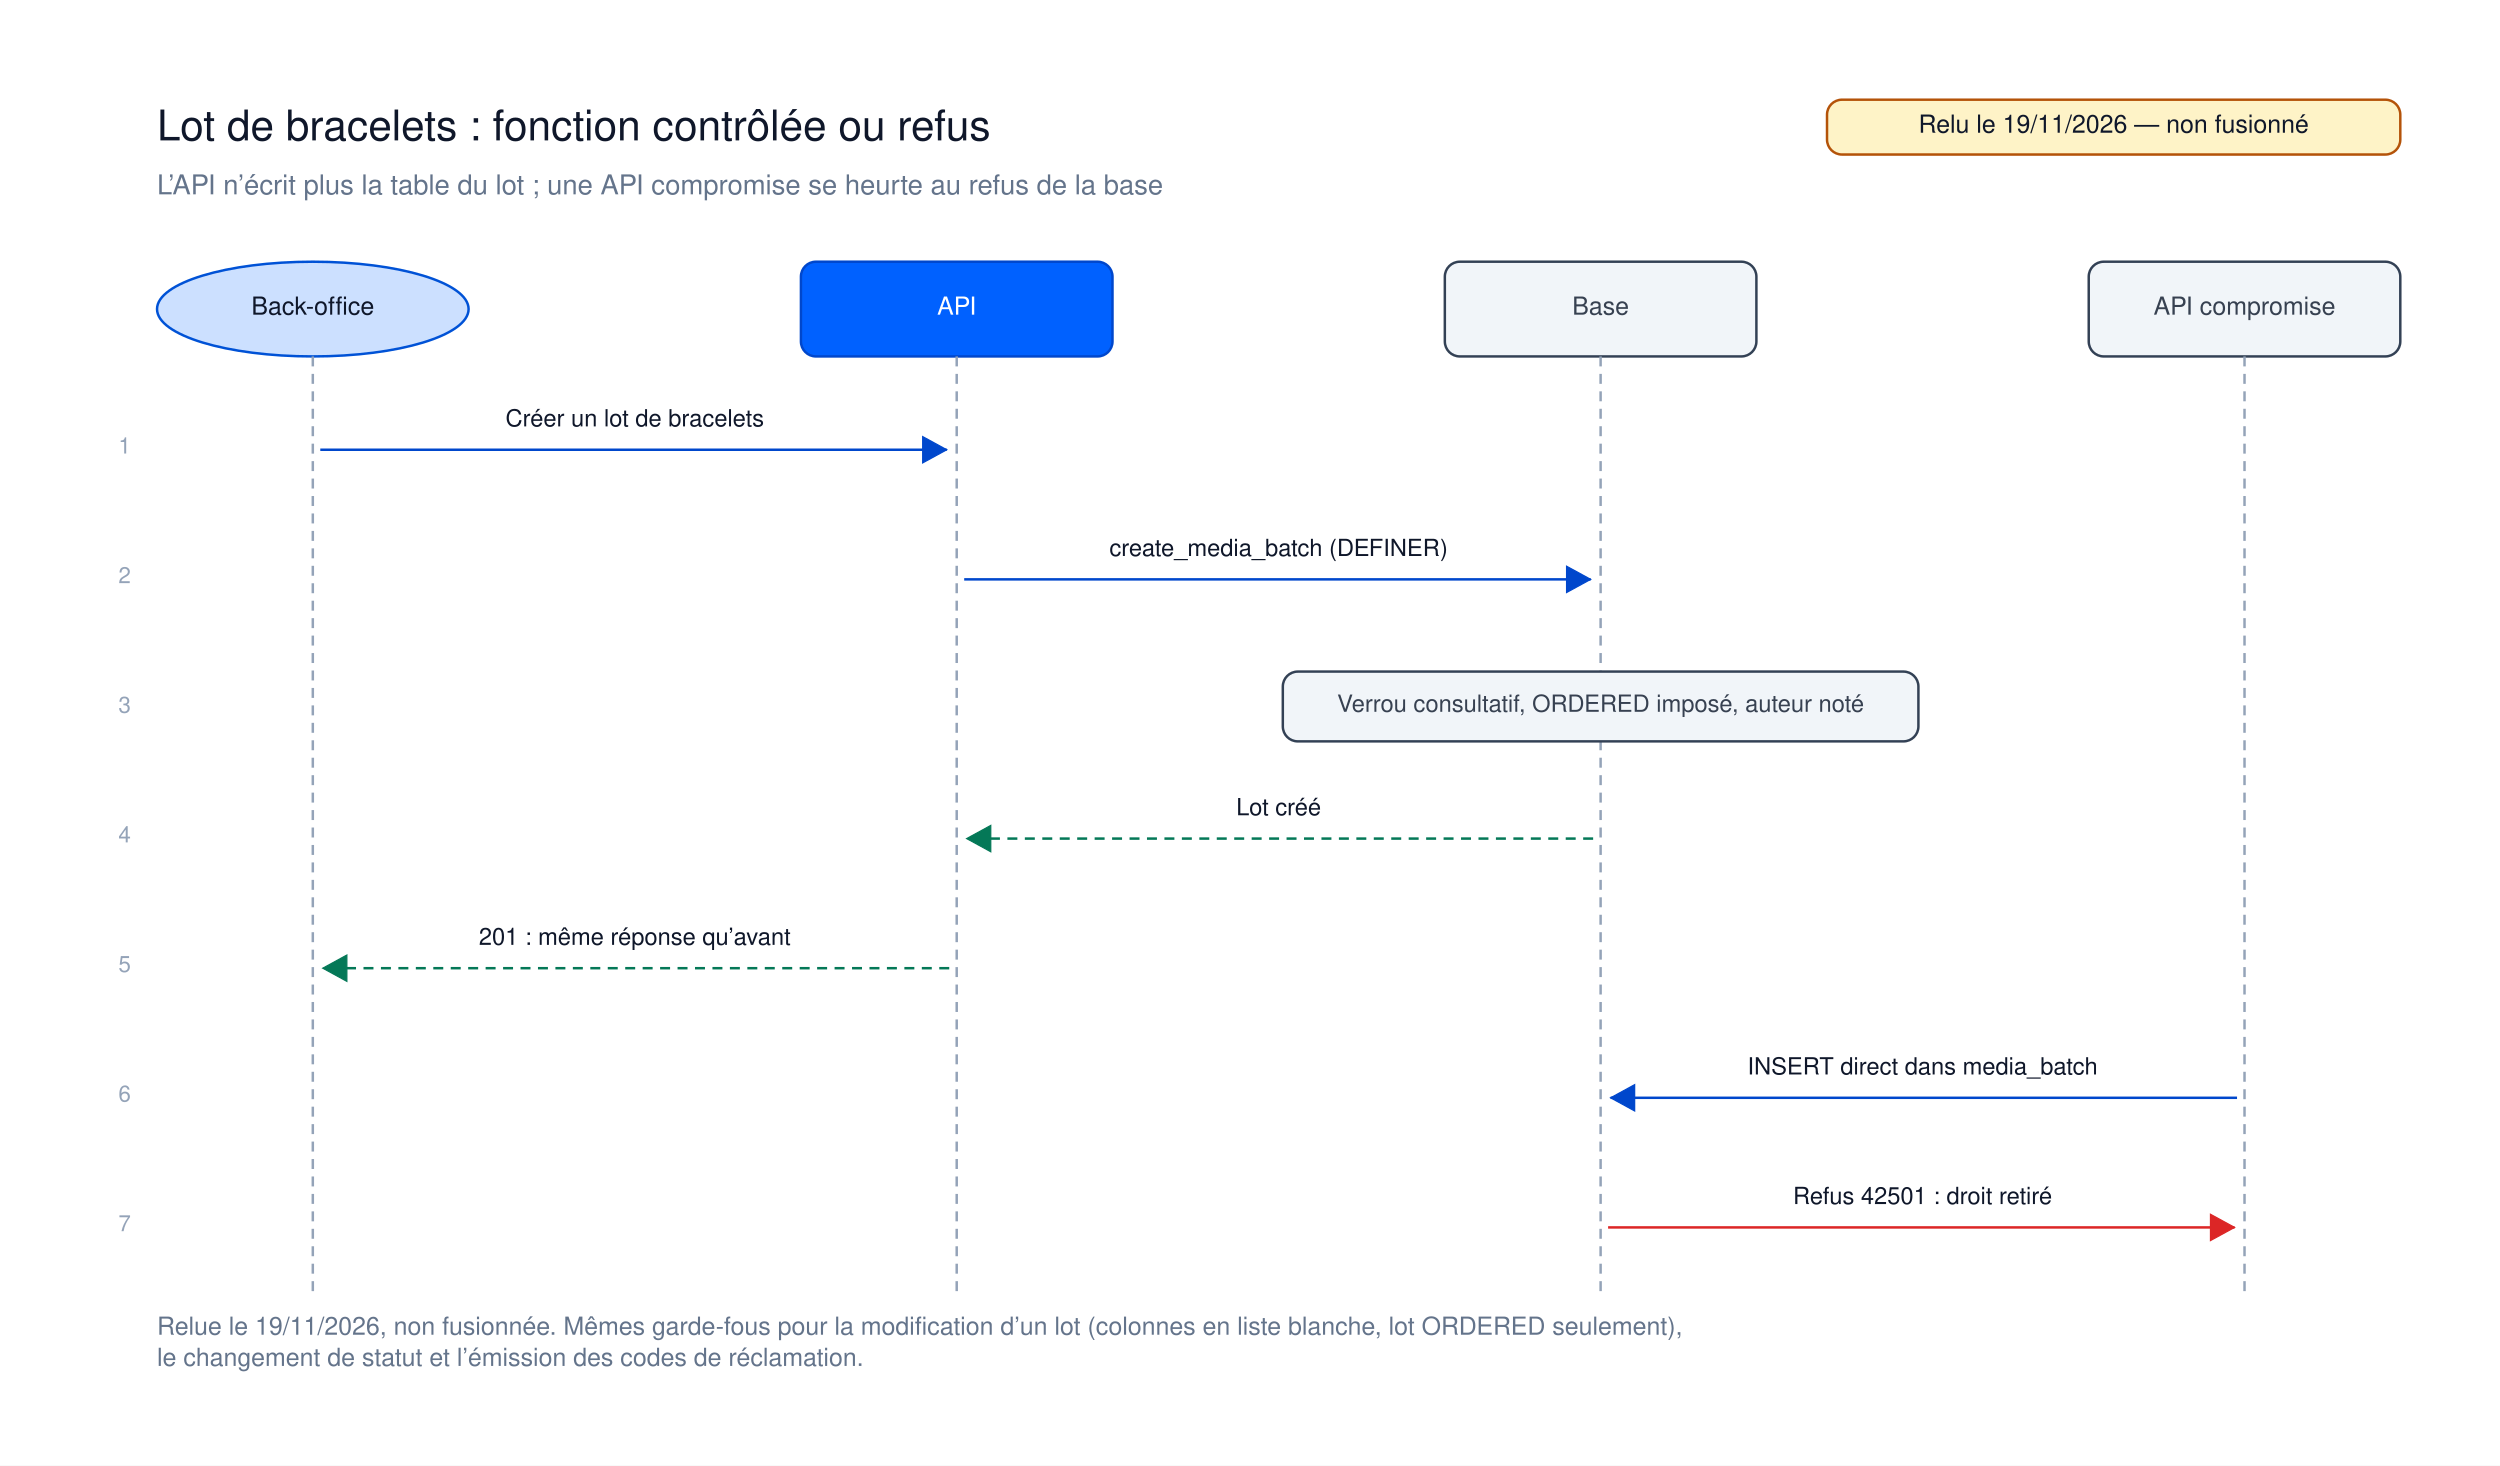
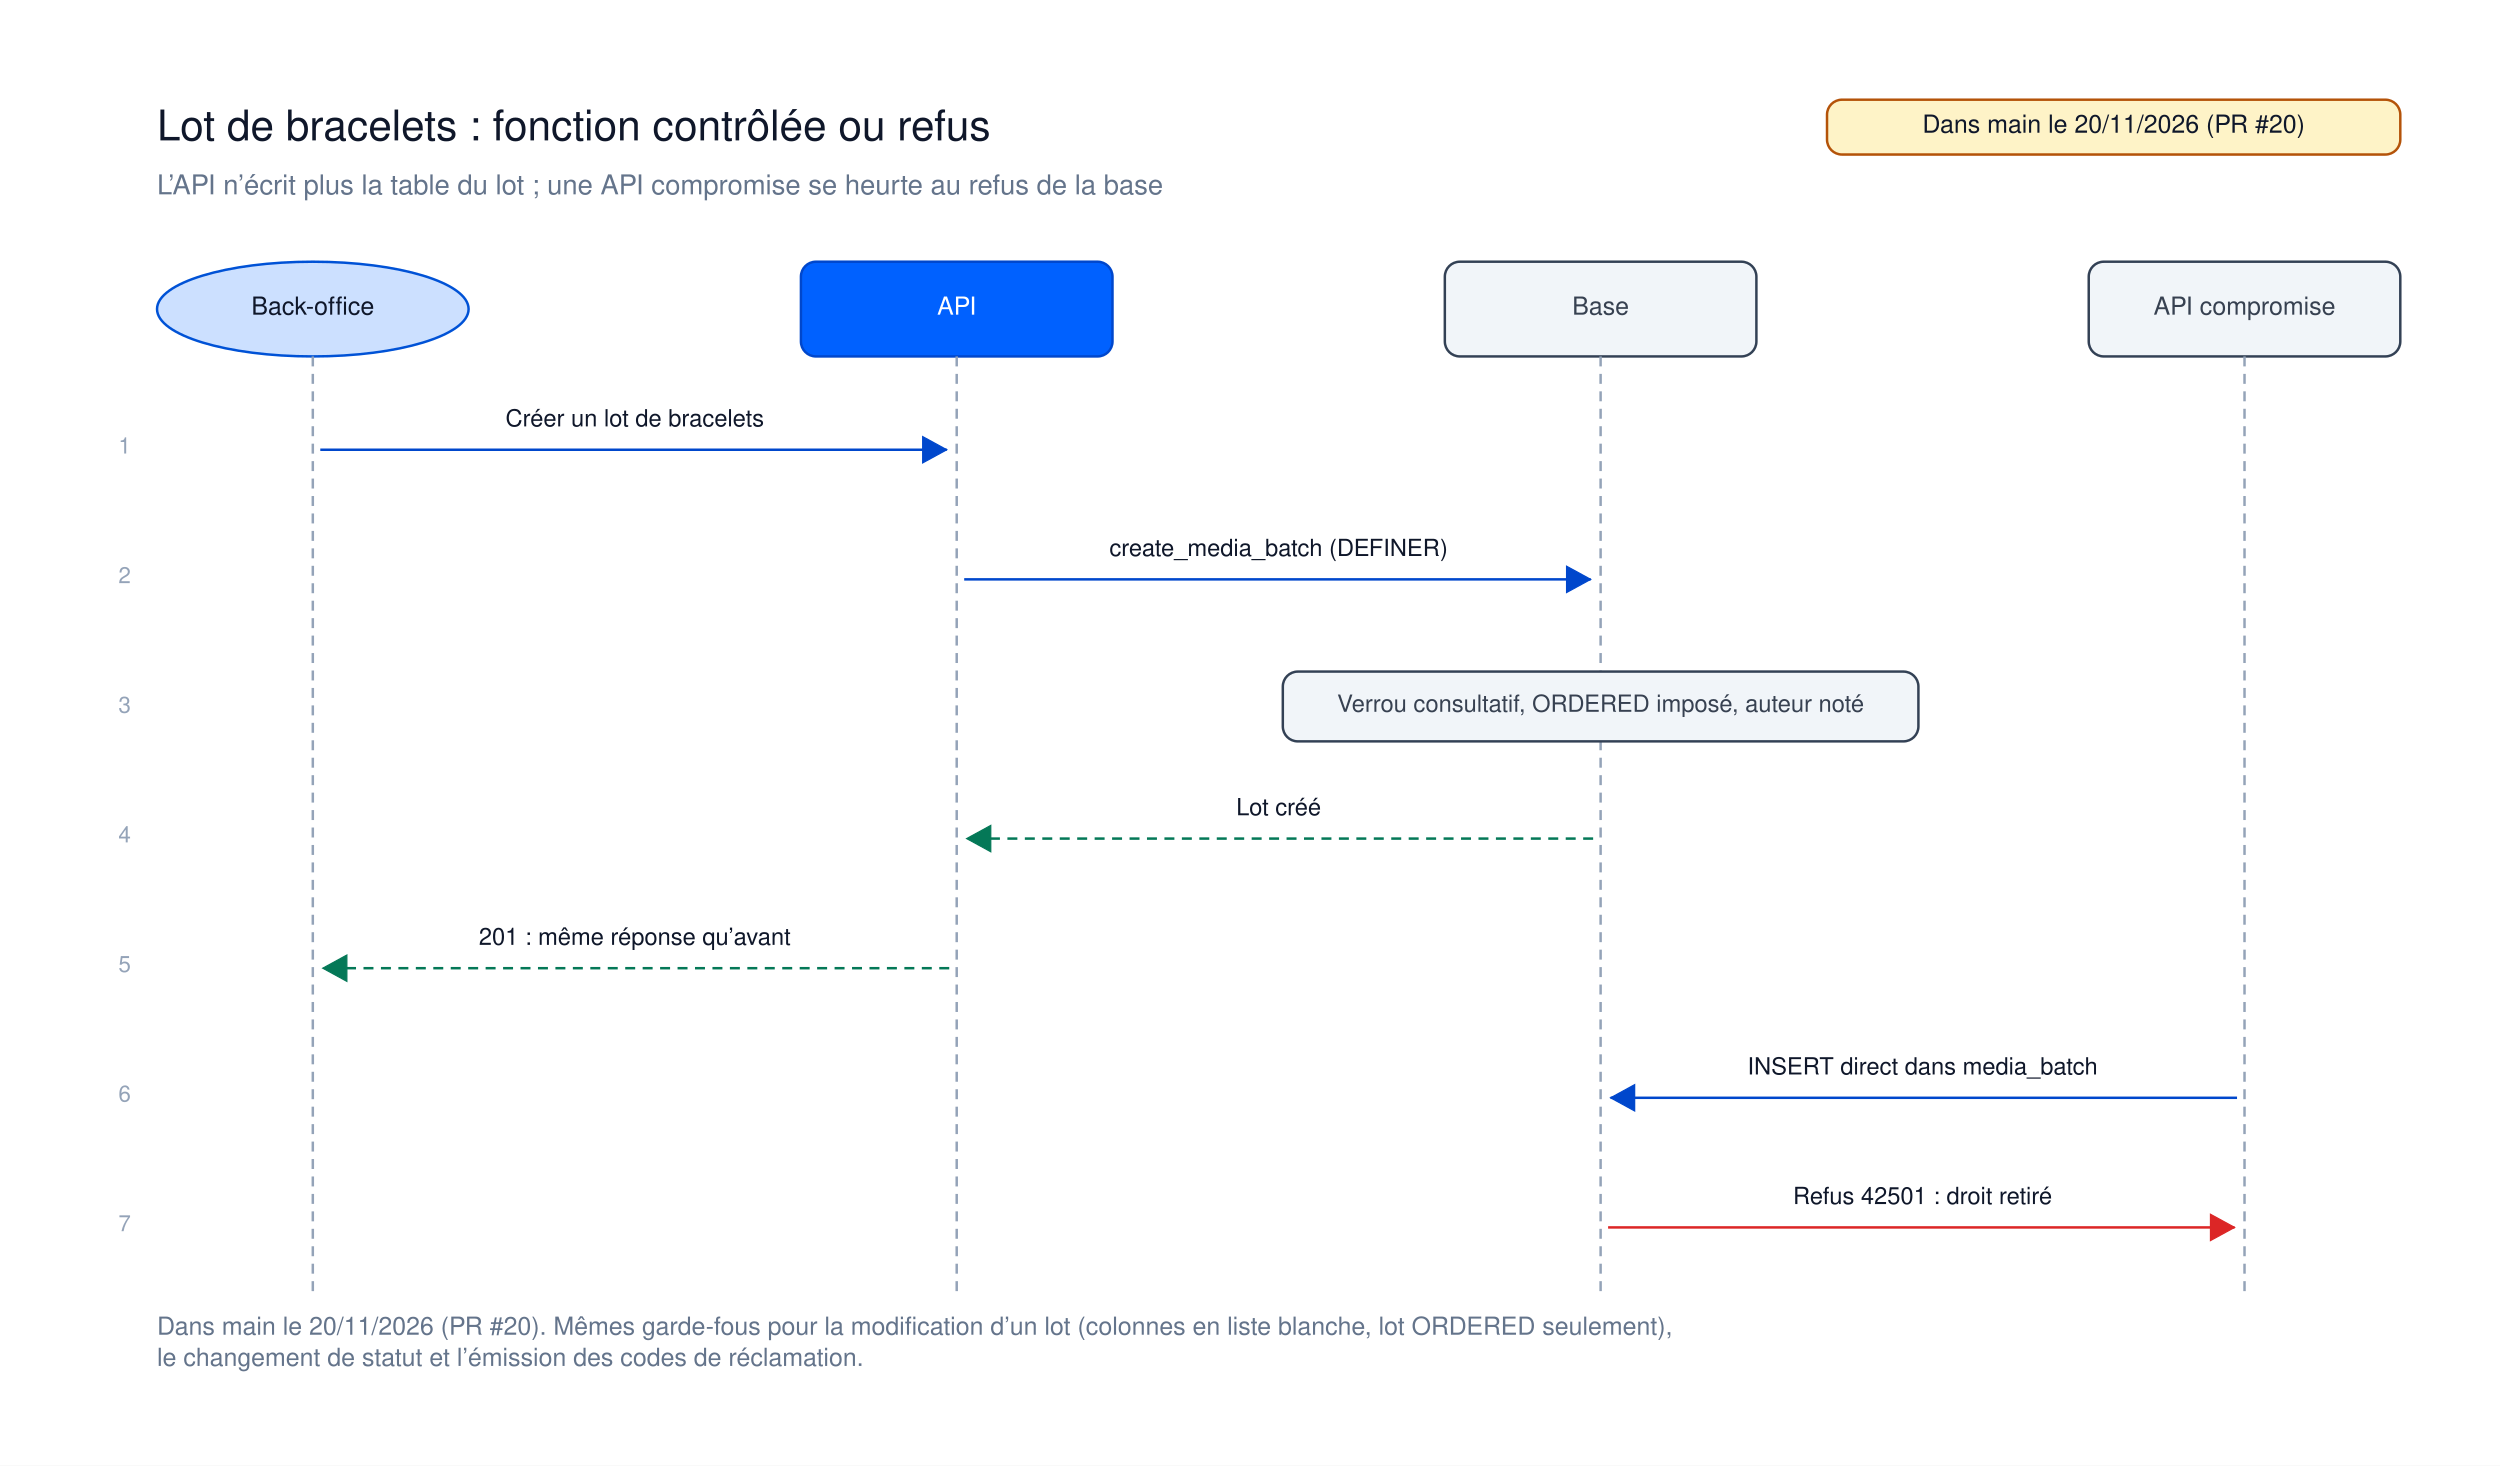
<svg xmlns="http://www.w3.org/2000/svg" width="2006" height="1176" viewBox="0 0 2006 1176">
  <rect width="100%" height="100%" fill="#FFFFFF" />
  <g transform="translate(66,50)">
    <rect x="1400" y="30" width="460" height="44" rx="12" ry="12" fill="#FEF3C7" stroke="#B45309" stroke-width="2" />
    <ellipse cx="185.0" cy="198.0" rx="125.0" ry="38.0" fill="#CCE0FF" stroke="#0052D6" stroke-width="2" />
    <polyline points="185.0,236 185.0,988" fill="none" stroke="#94A3B8" stroke-width="2" stroke-dasharray="8,6" />
    <rect x="576.667" y="160" width="250" height="76" rx="12" ry="12" fill="#0061FF" stroke="#0047CC" stroke-width="2" />
    <polyline points="701.667,236 701.667,988" fill="none" stroke="#94A3B8" stroke-width="2" stroke-dasharray="8,6" />
    <rect x="1093.333" y="160" width="250" height="76" rx="12" ry="12" fill="#F1F5F9" stroke="#334155" stroke-width="2" />
    <polyline points="1218.333,236 1218.333,988" fill="none" stroke="#94A3B8" stroke-width="2" stroke-dasharray="8,6" />
    <rect x="1610.0" y="160" width="250" height="76" rx="12" ry="12" fill="#F1F5F9" stroke="#334155" stroke-width="2" />
    <polyline points="1735.0,236 1735.0,988" fill="none" stroke="#94A3B8" stroke-width="2" stroke-dasharray="8,6" />
    <polyline points="191.0,310.88 693.667,310.88" fill="none" stroke="#0047CC" stroke-width="2" />
    <polygon points="693.667,310.88 674.36,321.427 674.36,300.333" fill="#0047CC" stroke="#0047CC" stroke-width="1" />
    <rect x="303.333" y="273.88" width="280.0" height="28" rx="0" ry="0" fill="#FFFFFF" stroke="#FFFFFF" stroke-width="1" />
    <polyline points="707.667,414.88 1210.333,414.88" fill="none" stroke="#0047CC" stroke-width="2" />
    <polygon points="1210.333,414.88 1191.027,425.427 1191.027,404.333" fill="#0047CC" stroke="#0047CC" stroke-width="1" />
    <rect x="804.4" y="377.88" width="311.2" height="28" rx="0" ry="0" fill="#FFFFFF" stroke="#FFFFFF" stroke-width="1" />
    <rect x="963.333" y="488.88" width="510" height="56" rx="12" ry="12" fill="#F1F5F9" stroke="#334155" stroke-width="2" />
    <polyline points="1212.333,622.88 709.667,622.88" fill="none" stroke="#047857" stroke-width="2" stroke-dasharray="8,6" />
    <polygon points="709.667,622.88 728.973,612.333 728.973,633.427" fill="#047857" stroke="#047857" stroke-width="1" />
    <rect x="908.4" y="585.88" width="103.2" height="28" rx="0" ry="0" fill="#FFFFFF" stroke="#FFFFFF" stroke-width="1" />
    <polyline points="695.667,726.88 193.0,726.88" fill="none" stroke="#047857" stroke-width="2" stroke-dasharray="8,6" />
    <polygon points="193.0,726.88 212.307,716.333 212.307,737.427" fill="#047857" stroke="#047857" stroke-width="1" />
    <rect x="292.933" y="689.88" width="300.8" height="28" rx="0" ry="0" fill="#FFFFFF" stroke="#FFFFFF" stroke-width="1" />
    <polyline points="1729.0,830.88 1226.333,830.88" fill="none" stroke="#0047CC" stroke-width="2" />
    <polygon points="1226.333,830.88 1245.64,820.333 1245.64,841.427" fill="#0047CC" stroke="#0047CC" stroke-width="1" />
    <rect x="1310.667" y="793.88" width="332.0" height="28" rx="0" ry="0" fill="#FFFFFF" stroke="#FFFFFF" stroke-width="1" />
    <polyline points="1224.333,934.88 1727.0,934.88" fill="none" stroke="#DC2626" stroke-width="2" />
    <polygon points="1727.0,934.88 1707.693,945.427 1707.693,924.333" fill="#DC2626" stroke="#DC2626" stroke-width="1" />
    <rect x="1331.467" y="897.88" width="290.4" height="28" rx="0" ry="0" fill="#FFFFFF" stroke="#FFFFFF" stroke-width="1" />
    <text x="60" y="62.65" font-family="Helvetica Neue, Helvetica, Arial, sans-serif" font-size="34" font-weight="400" fill="#0F172A" text-anchor="start">Lot de bracelets : fonction contrôlée ou refus</text>
    <text x="60" y="105.95" font-family="Helvetica Neue, Helvetica, Arial, sans-serif" font-size="22" font-weight="400" fill="#64748B" text-anchor="start">L’API n’écrit plus la table du lot ; une API compromise se heurte au refus de la base</text>
-     <text x="1630.0" y="56.5" font-family="Helvetica Neue, Helvetica, Arial, sans-serif" font-size="20" font-weight="400" fill="#0F172A" text-anchor="middle">Relu le 19/11/2026 — non fusionné</text>
+     <text x="1630.0" y="56.5" font-family="Helvetica Neue, Helvetica, Arial, sans-serif" font-size="20" font-weight="400" fill="#0F172A" text-anchor="middle">Dans main le 20/11/2026 (PR #20)</text>
    <text x="185.0" y="202.5" font-family="Helvetica Neue, Helvetica, Arial, sans-serif" font-size="20" font-weight="400" fill="#0F172A" text-anchor="middle">Back-office</text>
    <text x="701.667" y="202.5" font-family="Helvetica Neue, Helvetica, Arial, sans-serif" font-size="20" font-weight="400" fill="#FFFFFF" text-anchor="middle">API</text>
    <text x="1218.333" y="202.5" font-family="Helvetica Neue, Helvetica, Arial, sans-serif" font-size="20" font-weight="400" fill="#374151" text-anchor="middle">Base</text>
    <text x="1735.0" y="202.5" font-family="Helvetica Neue, Helvetica, Arial, sans-serif" font-size="20" font-weight="400" fill="#374151" text-anchor="middle">API compromise</text>
    <text x="443.333" y="292.155" font-family="Helvetica Neue, Helvetica, Arial, sans-serif" font-size="19" font-weight="400" fill="#0F172A" text-anchor="middle">Créer un lot de bracelets</text>
    <text x="34.0" y="313.93" font-family="Helvetica Neue, Helvetica, Arial, sans-serif" font-size="18" font-weight="400" fill="#94A3B8" text-anchor="middle">1</text>
    <text x="960.0" y="396.155" font-family="Helvetica Neue, Helvetica, Arial, sans-serif" font-size="19" font-weight="400" fill="#0F172A" text-anchor="middle">create_media_batch (DEFINER)</text>
    <text x="34.0" y="417.93" font-family="Helvetica Neue, Helvetica, Arial, sans-serif" font-size="18" font-weight="400" fill="#94A3B8" text-anchor="middle">2</text>
    <text x="1218.333" y="521.155" font-family="Helvetica Neue, Helvetica, Arial, sans-serif" font-size="19" font-weight="400" fill="#374151" text-anchor="middle">Verrou consultatif, ORDERED imposé, auteur noté</text>
    <text x="34.0" y="521.93" font-family="Helvetica Neue, Helvetica, Arial, sans-serif" font-size="18" font-weight="400" fill="#94A3B8" text-anchor="middle">3</text>
    <text x="960.0" y="604.155" font-family="Helvetica Neue, Helvetica, Arial, sans-serif" font-size="19" font-weight="400" fill="#0F172A" text-anchor="middle">Lot créé</text>
    <text x="34.0" y="625.93" font-family="Helvetica Neue, Helvetica, Arial, sans-serif" font-size="18" font-weight="400" fill="#94A3B8" text-anchor="middle">4</text>
    <text x="443.333" y="708.155" font-family="Helvetica Neue, Helvetica, Arial, sans-serif" font-size="19" font-weight="400" fill="#0F172A" text-anchor="middle">201 : même réponse qu’avant</text>
    <text x="34.0" y="729.93" font-family="Helvetica Neue, Helvetica, Arial, sans-serif" font-size="18" font-weight="400" fill="#94A3B8" text-anchor="middle">5</text>
    <text x="1476.667" y="812.155" font-family="Helvetica Neue, Helvetica, Arial, sans-serif" font-size="19" font-weight="400" fill="#0F172A" text-anchor="middle">INSERT direct dans media_batch</text>
    <text x="34.0" y="833.93" font-family="Helvetica Neue, Helvetica, Arial, sans-serif" font-size="18" font-weight="400" fill="#94A3B8" text-anchor="middle">6</text>
    <text x="1476.667" y="916.155" font-family="Helvetica Neue, Helvetica, Arial, sans-serif" font-size="19" font-weight="400" fill="#0F172A" text-anchor="middle">Refus 42501 : droit retiré</text>
    <text x="34.0" y="937.93" font-family="Helvetica Neue, Helvetica, Arial, sans-serif" font-size="18" font-weight="400" fill="#94A3B8" text-anchor="middle">7</text>
-     <text x="60" y="1021.0" font-family="Helvetica Neue, Helvetica, Arial, sans-serif" font-size="20" font-weight="400" fill="#64748B" text-anchor="start">Relue le 19/11/2026, non fusionnée. Mêmes garde-fous pour la modification d’un lot (colonnes en liste blanche, lot ORDERED seulement),</text>
+     <text x="60" y="1021.0" font-family="Helvetica Neue, Helvetica, Arial, sans-serif" font-size="20" font-weight="400" fill="#64748B" text-anchor="start">Dans main le 20/11/2026 (PR #20). Mêmes garde-fous pour la modification d’un lot (colonnes en liste blanche, lot ORDERED seulement),</text>
    <text x="60" y="1046.0" font-family="Helvetica Neue, Helvetica, Arial, sans-serif" font-size="20" font-weight="400" fill="#64748B" text-anchor="start">le changement de statut et l’émission des codes de réclamation.</text>
  </g>
</svg>
